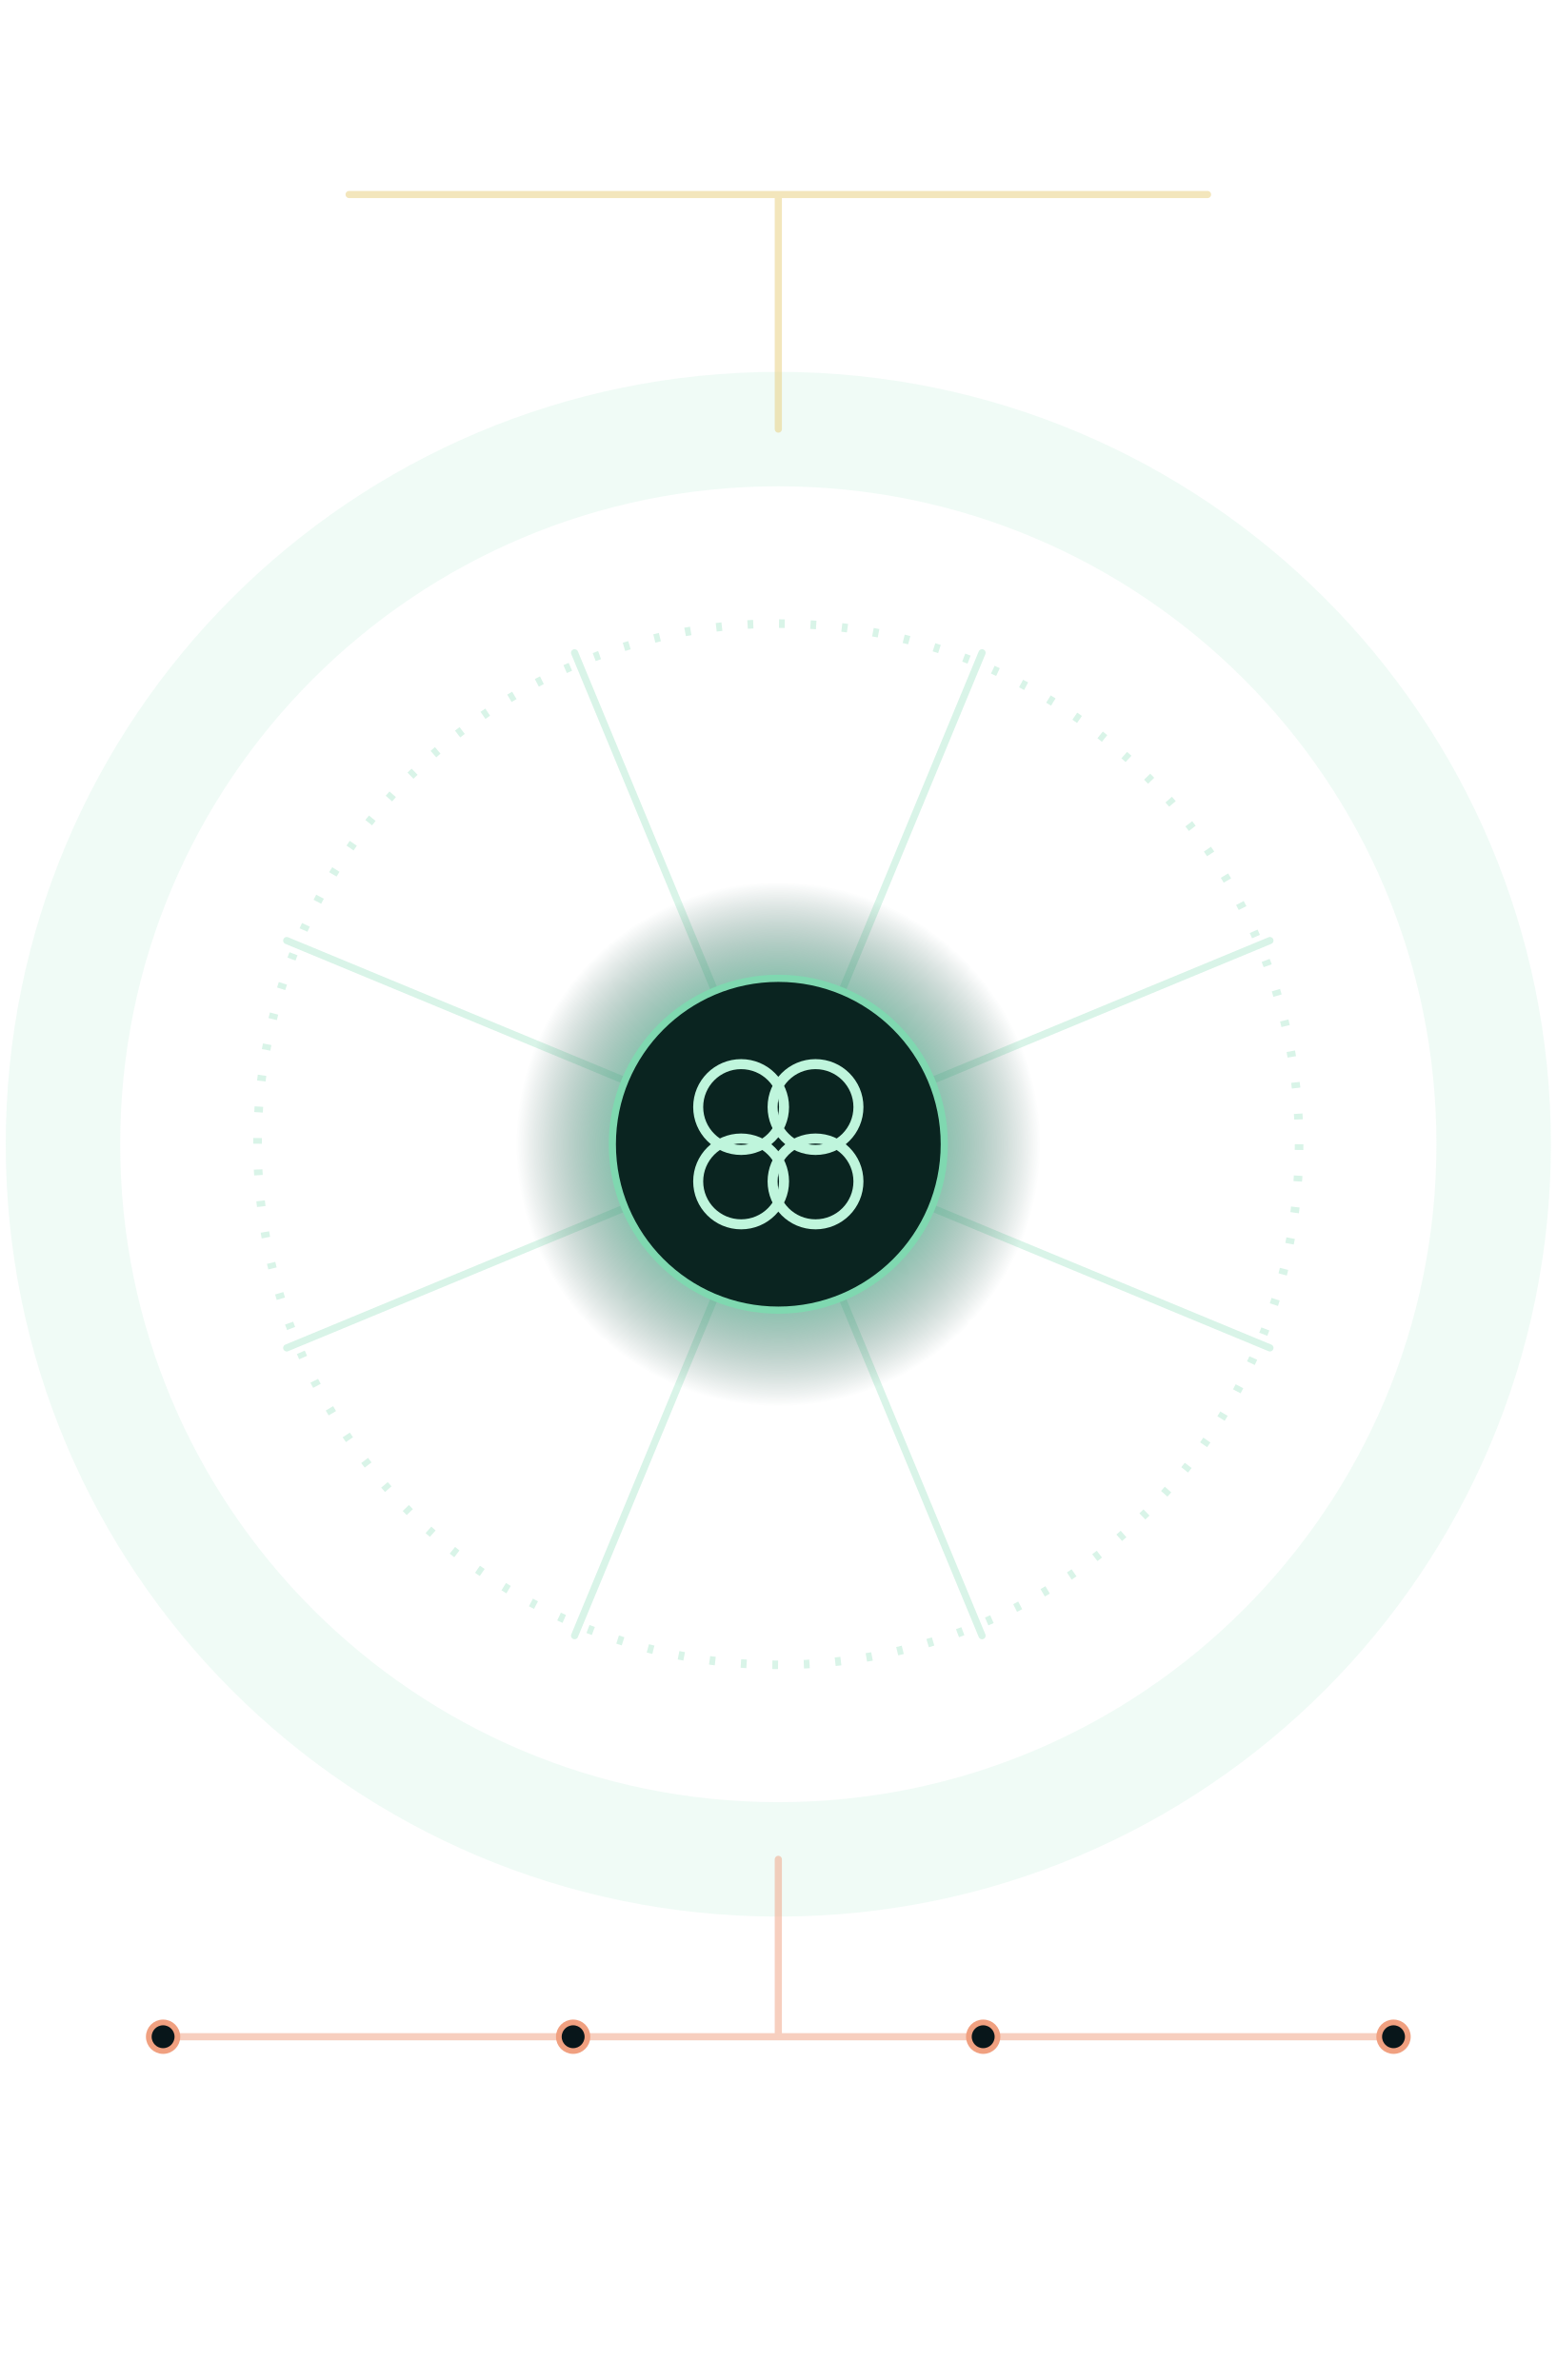
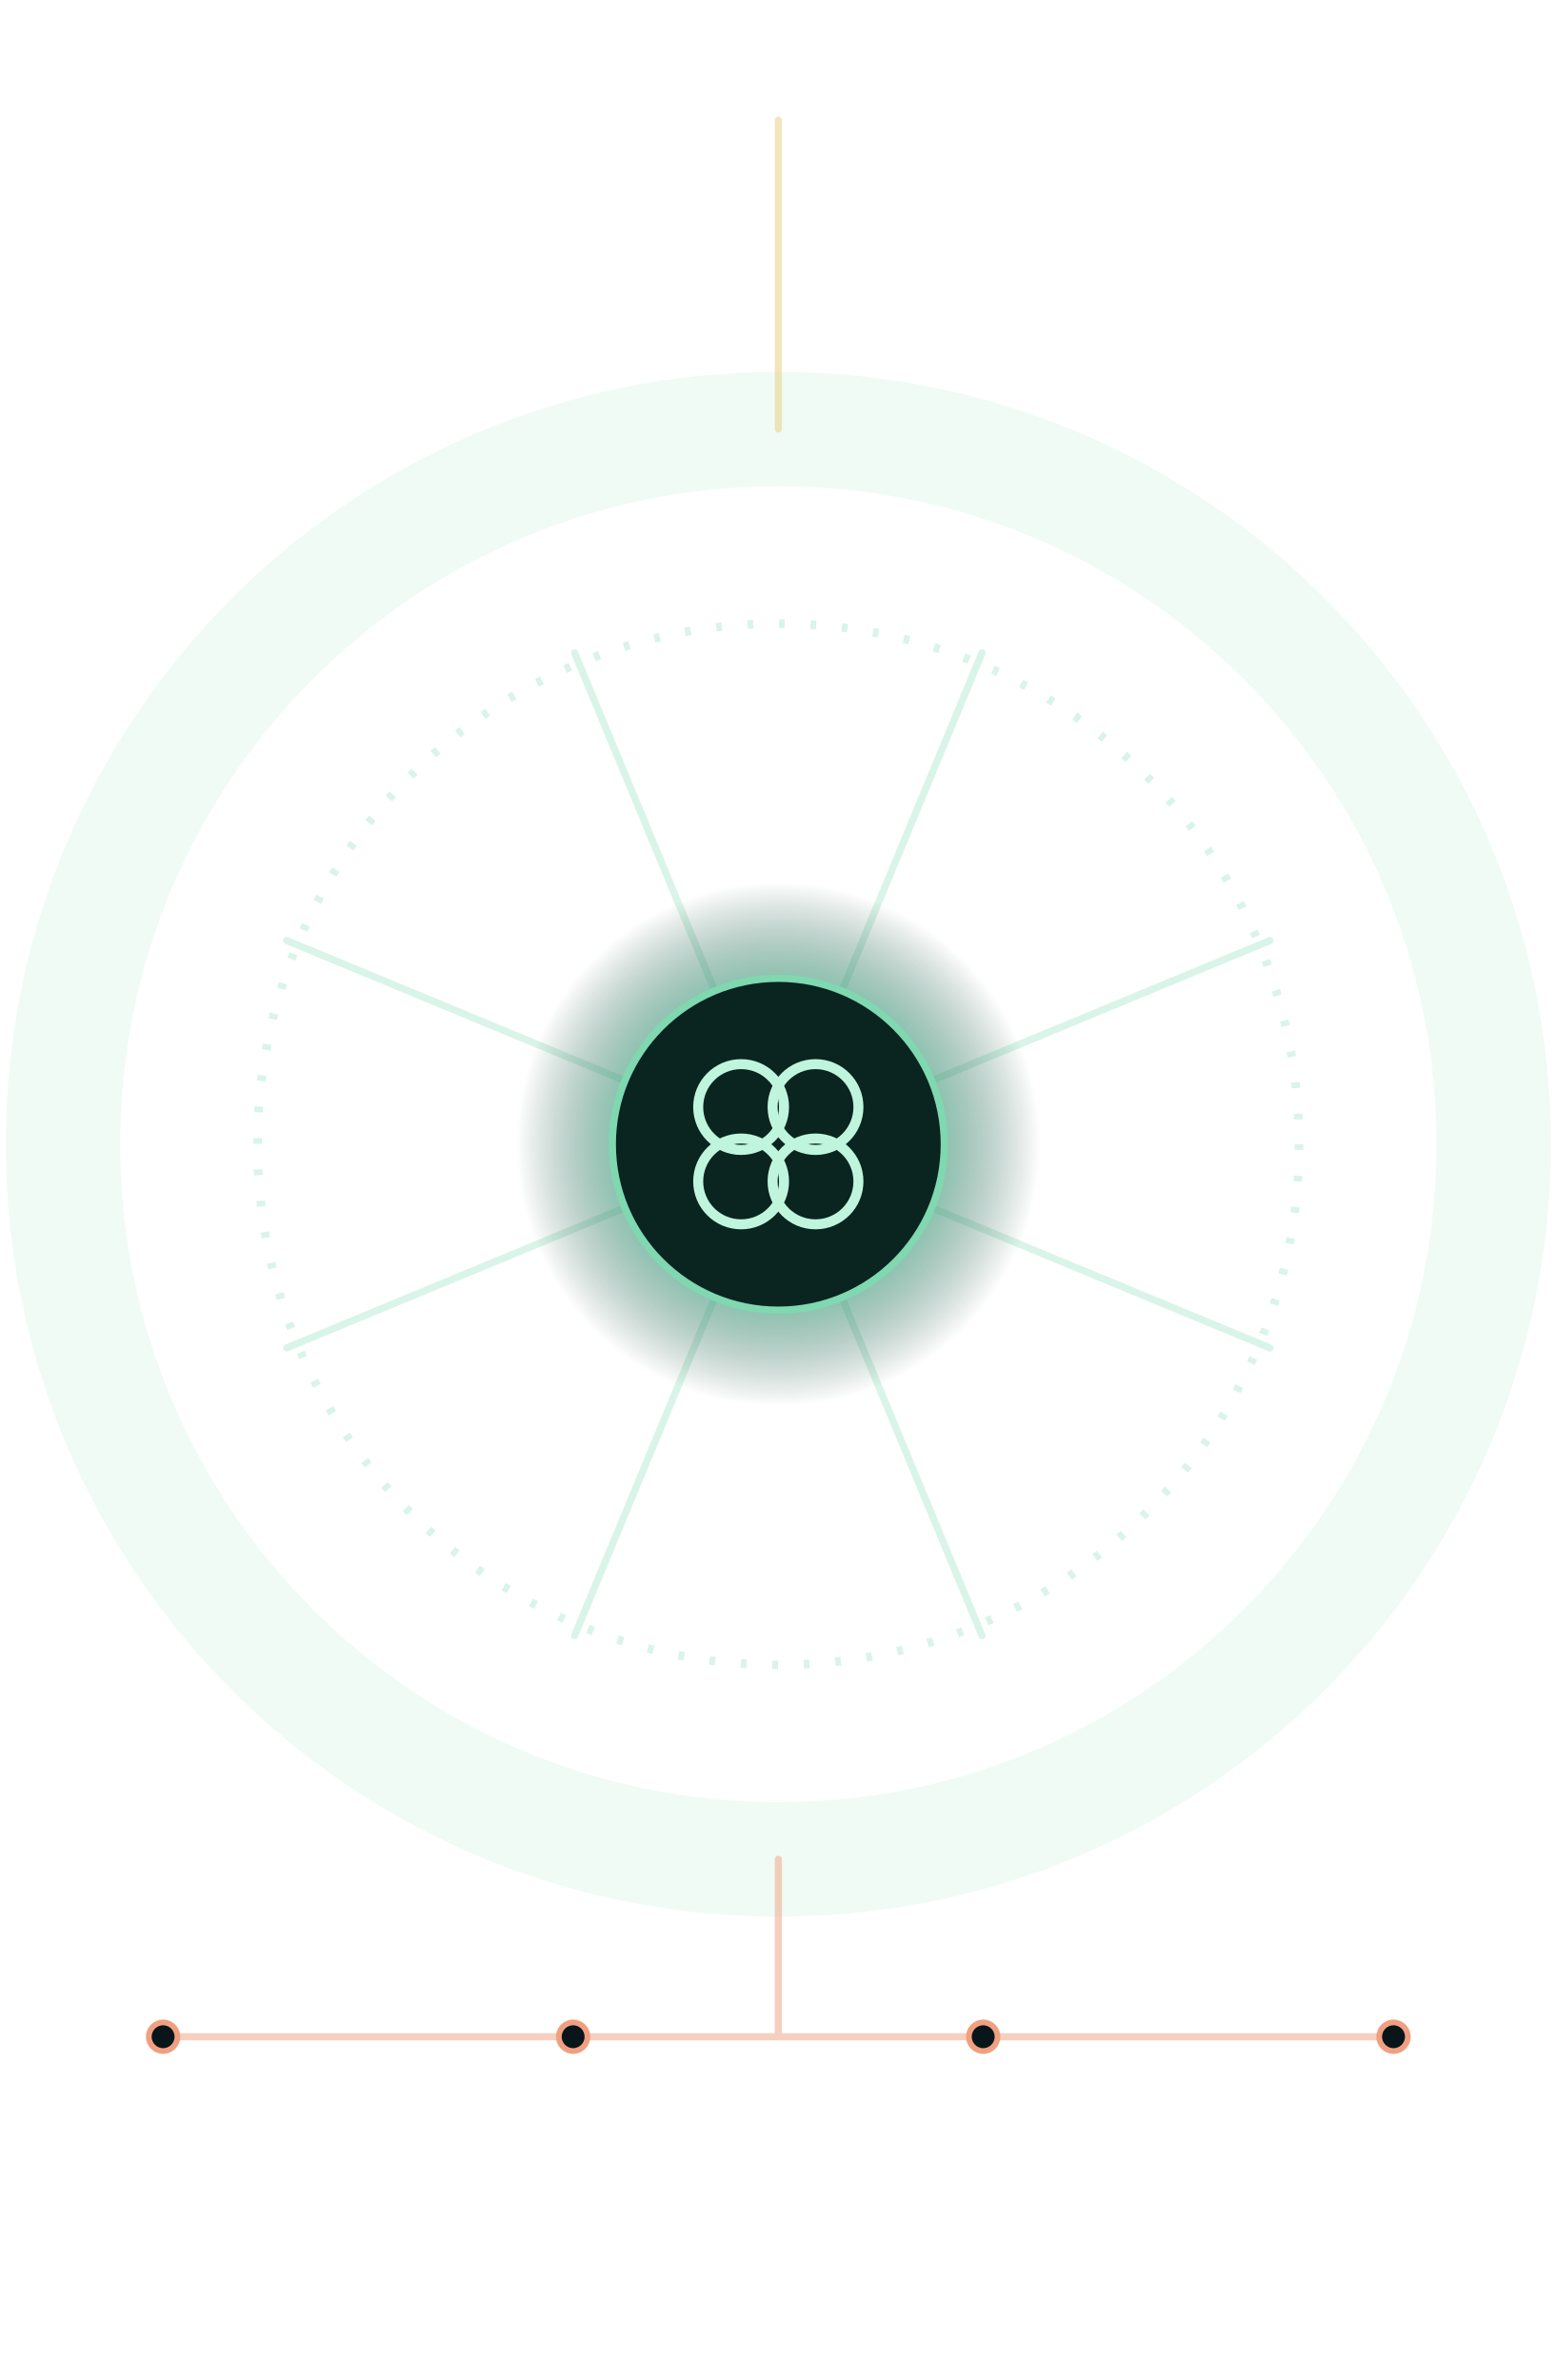
<svg xmlns="http://www.w3.org/2000/svg" viewBox="0 0 544 832" width="544" height="832">
  <defs>
    <radialGradient id="c" cx=".5" cy=".5" r=".5">
      <stop offset="0" stop-color="#d8fff0" />
      <stop offset=".35" stop-color="#58d8a8" />
      <stop offset="1" stop-color="#0c3a30" stop-opacity="0" />
    </radialGradient>
  </defs>
  <circle cx="272" cy="400" r="250" fill="none" stroke="#7fd8b0" stroke-opacity=".12" stroke-width="40" />
  <circle cx="272" cy="400" r="182" fill="none" stroke="#7fd8b0" stroke-opacity=".3" stroke-dasharray="2 9" stroke-width="3" />
  <path d="M272 400L200.800 228.200M272 400L343.200 228.200M272 400L443.800 328.800M272 400L443.800 471.200M272 400L343.200 571.800M272 400L200.800 571.800M272 400L100.200 471.200M272 400L100.200 328.800" fill="none" stroke="#7fd8b0" stroke-opacity=".3" stroke-width="2.500" stroke-linecap="round" />
-   <path d="M272 150V68M122 68H422" fill="none" stroke="#e8cf7a" stroke-opacity=".5" stroke-width="2.500" stroke-linecap="round" />
+   <path d="M272 150V42" fill="none" stroke="#e8cf7a" stroke-opacity=".5" stroke-width="2.500" stroke-linecap="round" />
  <path d="M272 650V712M57 712H487" fill="none" stroke="#f0a080" stroke-opacity=".5" stroke-width="2.500" stroke-linecap="round" />
  <g fill="#08161a" stroke="#f0a080" stroke-width="2">
    <circle cx="57" cy="712" r="5" />
    <circle cx="200.300" cy="712" r="5" />
    <circle cx="343.600" cy="712" r="5" />
    <circle cx="487" cy="712" r="5" />
  </g>
  <circle cx="272" cy="400" r="92" fill="url(#c)" />
  <circle cx="272" cy="400" r="58" fill="#0a2420" stroke="#7fd8b0" stroke-width="2.500" />
  <g fill="none" stroke="#bff5dc" stroke-width="3.500">
    <circle cx="259" cy="387" r="15" />
    <circle cx="285" cy="387" r="15" />
    <circle cx="259" cy="413" r="15" />
    <circle cx="285" cy="413" r="15" />
  </g>
</svg>
